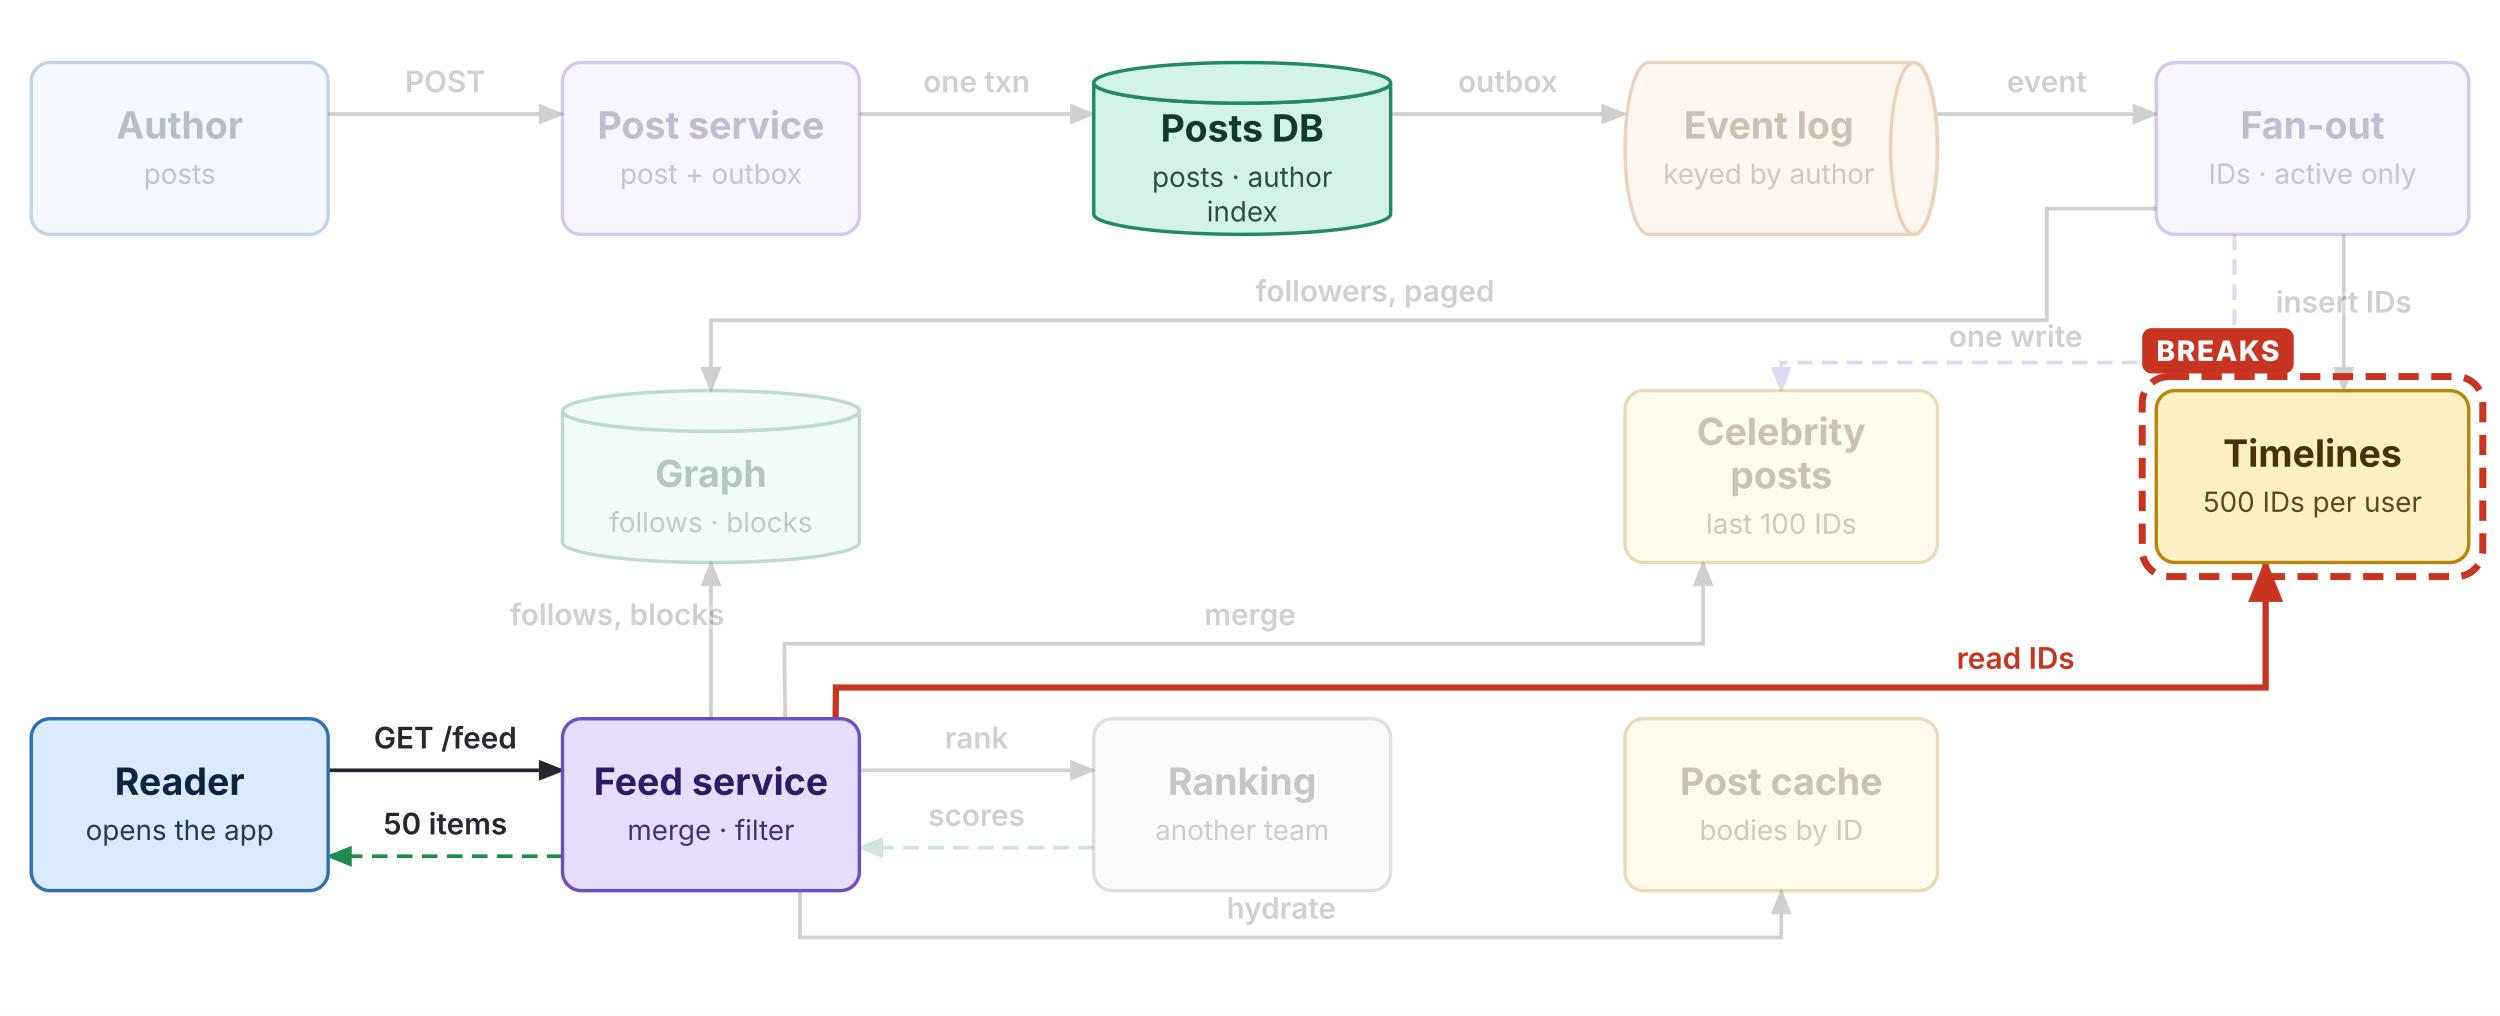
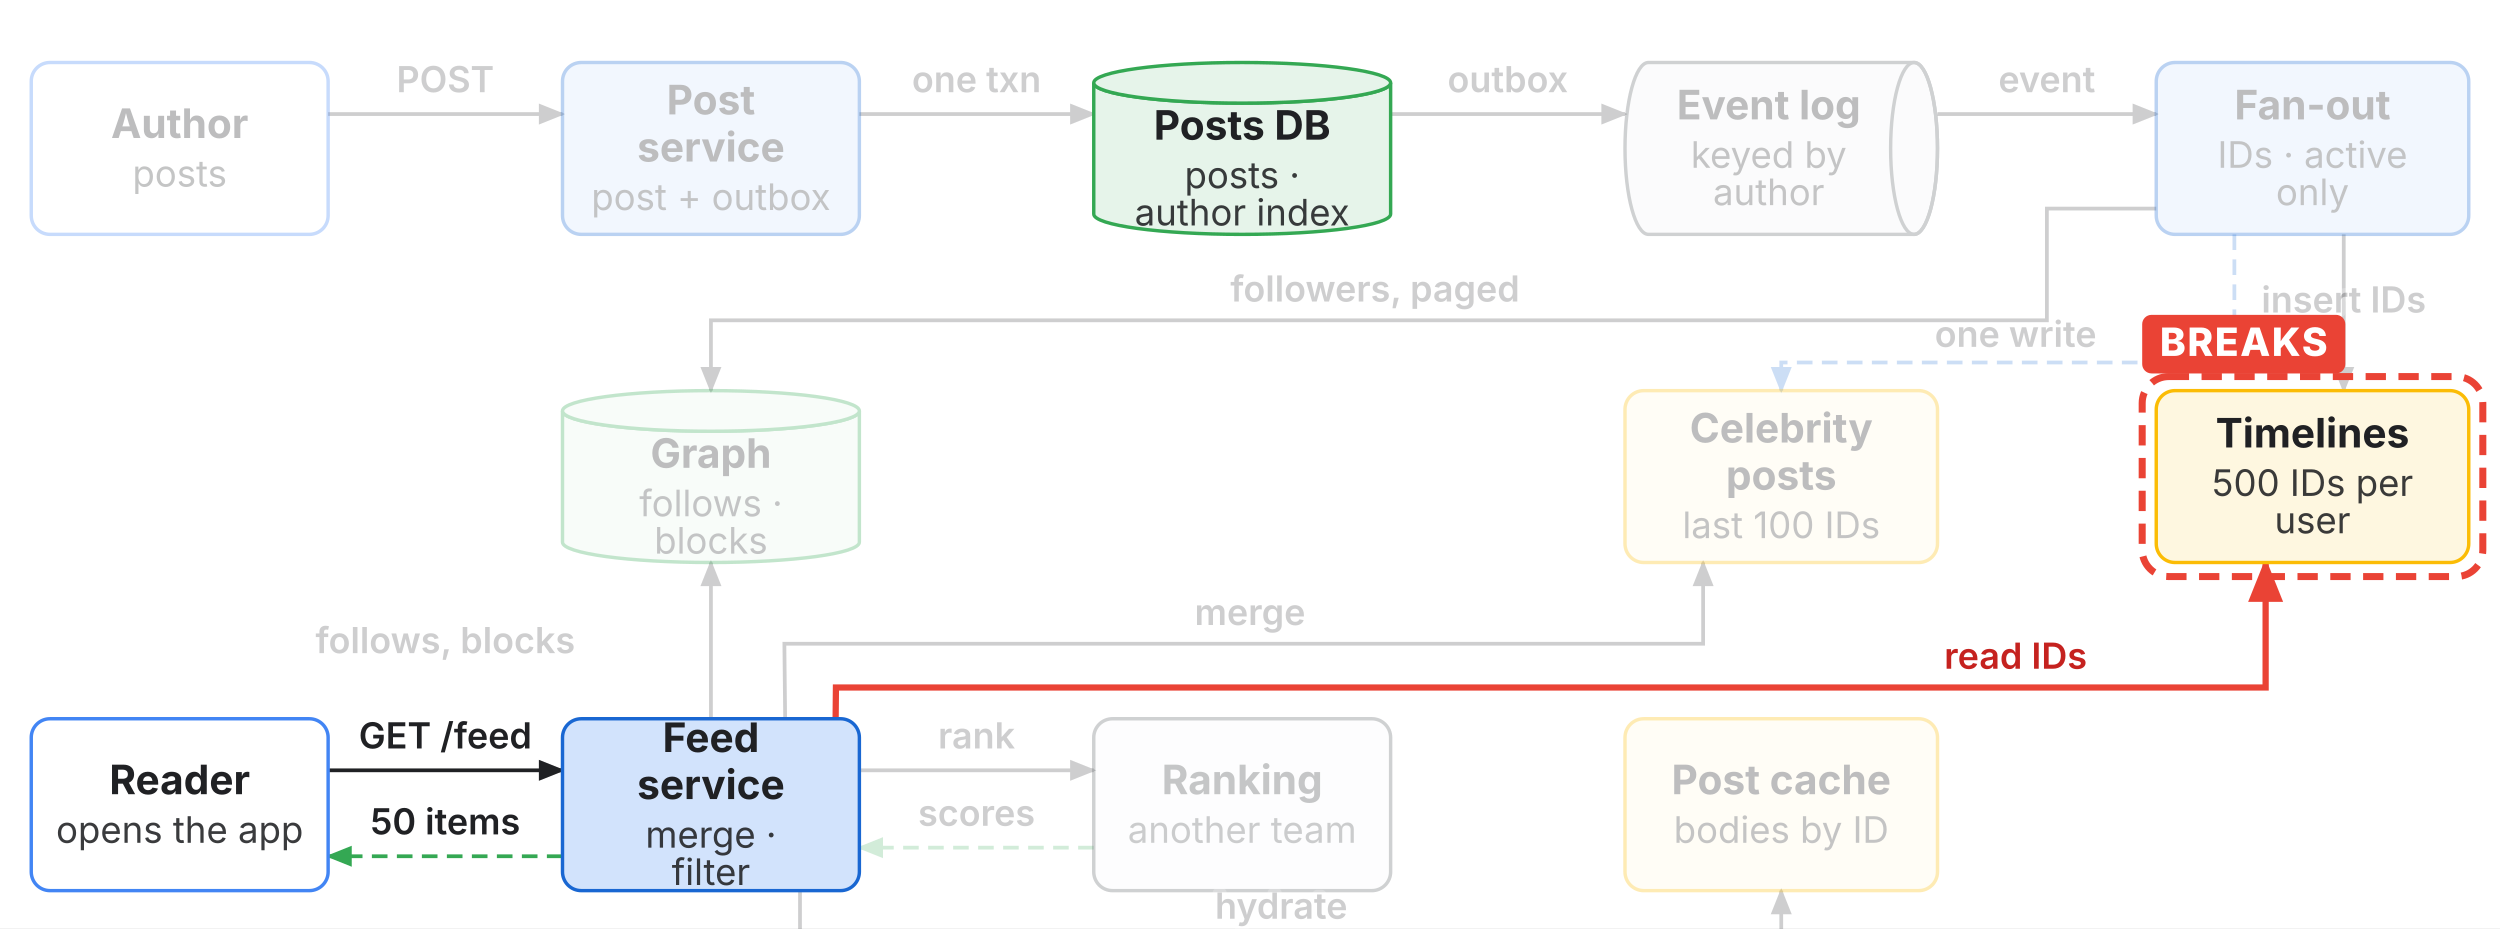
- <svg xmlns="http://www.w3.org/2000/svg" class="base" viewBox="0 0 1600 650" width="1600" height="650">
+ <svg xmlns="http://www.w3.org/2000/svg" class="base" viewBox="0 0 1600 594" width="1600" height="594">
  <defs>
-     <marker id="bs-1f8a4c" viewBox="0 0 10 10" refX="9" refY="5" markerWidth="7" markerHeight="7" orient="auto">
-       <path d="M0,1 L10,5 L0,9 z" fill="#1f8a4c" />
+     <marker id="bs-1967d2" viewBox="0 0 10 10" refX="9" refY="5" markerWidth="7" markerHeight="7" orient="auto">
+       <path d="M0,1 L10,5 L0,9 z" fill="#1967d2" />
    </marker>
-     <marker id="bs-s-1f8a4c" viewBox="0 0 10 10" refX="1" refY="5" markerWidth="7" markerHeight="7" orient="auto">
-       <path d="M10,1 L0,5 L10,9 z" fill="#1f8a4c" />
+     <marker id="bs-s-1967d2" viewBox="0 0 10 10" refX="1" refY="5" markerWidth="7" markerHeight="7" orient="auto">
+       <path d="M10,1 L0,5 L10,9 z" fill="#1967d2" />
    </marker>
-     <marker id="bs-24292f" viewBox="0 0 10 10" refX="9" refY="5" markerWidth="7" markerHeight="7" orient="auto">
-       <path d="M0,1 L10,5 L0,9 z" fill="#24292f" />
+     <marker id="bs-202124" viewBox="0 0 10 10" refX="9" refY="5" markerWidth="7" markerHeight="7" orient="auto">
+       <path d="M0,1 L10,5 L0,9 z" fill="#202124" />
    </marker>
-     <marker id="bs-s-24292f" viewBox="0 0 10 10" refX="1" refY="5" markerWidth="7" markerHeight="7" orient="auto">
-       <path d="M10,1 L0,5 L10,9 z" fill="#24292f" />
+     <marker id="bs-s-202124" viewBox="0 0 10 10" refX="1" refY="5" markerWidth="7" markerHeight="7" orient="auto">
+       <path d="M10,1 L0,5 L10,9 z" fill="#202124" />
    </marker>
-     <marker id="bs-6b4fc4" viewBox="0 0 10 10" refX="9" refY="5" markerWidth="7" markerHeight="7" orient="auto">
-       <path d="M0,1 L10,5 L0,9 z" fill="#6b4fc4" />
+     <marker id="bs-34a853" viewBox="0 0 10 10" refX="9" refY="5" markerWidth="7" markerHeight="7" orient="auto">
+       <path d="M0,1 L10,5 L0,9 z" fill="#34a853" />
    </marker>
-     <marker id="bs-s-6b4fc4" viewBox="0 0 10 10" refX="1" refY="5" markerWidth="7" markerHeight="7" orient="auto">
-       <path d="M10,1 L0,5 L10,9 z" fill="#6b4fc4" />
+     <marker id="bs-s-34a853" viewBox="0 0 10 10" refX="1" refY="5" markerWidth="7" markerHeight="7" orient="auto">
+       <path d="M10,1 L0,5 L10,9 z" fill="#34a853" />
    </marker>
-     <marker id="bs-c8341f" viewBox="0 0 10 10" refX="9" refY="5" markerWidth="7" markerHeight="7" orient="auto">
-       <path d="M0,1 L10,5 L0,9 z" fill="#c8341f" />
+     <marker id="bs-ea4335" viewBox="0 0 10 10" refX="9" refY="5" markerWidth="7" markerHeight="7" orient="auto">
+       <path d="M0,1 L10,5 L0,9 z" fill="#ea4335" />
    </marker>
-     <marker id="bs-s-c8341f" viewBox="0 0 10 10" refX="1" refY="5" markerWidth="7" markerHeight="7" orient="auto">
-       <path d="M10,1 L0,5 L10,9 z" fill="#c8341f" />
+     <marker id="bs-s-ea4335" viewBox="0 0 10 10" refX="1" refY="5" markerWidth="7" markerHeight="7" orient="auto">
+       <path d="M10,1 L0,5 L10,9 z" fill="#ea4335" />
    </marker>
  </defs>
-   <rect width="1600" height="650" fill="#ffffff" />
-   <path d="M210.0,73.0 L360.0,73.0" fill="none" stroke="#24292f" stroke-width="2.4" marker-end="url(#bs-24292f)" opacity="0.22" />
-   <path d="M550.0,73.0 L700.0,73.0" fill="none" stroke="#24292f" stroke-width="2.4" marker-end="url(#bs-24292f)" opacity="0.22" />
-   <path d="M890.0,73.0 L1040.0,73.0" fill="none" stroke="#24292f" stroke-width="2.4" marker-end="url(#bs-24292f)" opacity="0.22" />
-   <path d="M1240.0,73.0 L1380.0,73.0" fill="none" stroke="#24292f" stroke-width="2.4" marker-end="url(#bs-24292f)" opacity="0.22" />
-   <path d="M1380.0,133.5 L1310.0,133.5 L1310.0,205.0 L455.0,205.0 L455.0,250.0" fill="none" stroke="#24292f" stroke-width="2.4" marker-end="url(#bs-24292f)" opacity="0.22" />
-   <path d="M1500.0,150.0 L1500.0,250.0" fill="none" stroke="#24292f" stroke-width="2.4" marker-end="url(#bs-24292f)" opacity="0.22" />
-   <path d="M1430.0,150.0 L1430.0,232.0 L1140.0,232.0 L1140.0,250.0" fill="none" stroke="#6b4fc4" stroke-width="2.4" stroke-dasharray="10 6" marker-end="url(#bs-6b4fc4)" opacity="0.22" />
-   <path d="M210.0,493.0 L360.0,493.0" fill="none" stroke="#24292f" stroke-width="2.4" marker-end="url(#bs-24292f)" />
-   <path d="M360.0,548.0 L210.0,548.0" fill="none" stroke="#1f8a4c" stroke-width="2.4" stroke-dasharray="10 6" marker-end="url(#bs-1f8a4c)" />
-   <path d="M455.0,460.0 L455.0,360.0" fill="none" stroke="#24292f" stroke-width="2.4" marker-end="url(#bs-24292f)" opacity="0.22" />
-   <path d="M502.5,460.0 L502.0,412.0 L1090.0,412.0 L1090.0,360.0" fill="none" stroke="#24292f" stroke-width="2.4" marker-end="url(#bs-24292f)" opacity="0.22" />
-   <path d="M534.8,460.0 L535.0,440.0 L1450.0,440.0 L1450.0,360.0" fill="none" stroke="#c8341f" stroke-width="4" marker-end="url(#bs-c8341f)" />
-   <path d="M550.0,493.0 L700.0,493.0" fill="none" stroke="#24292f" stroke-width="2.4" marker-end="url(#bs-24292f)" opacity="0.22" />
-   <path d="M700.0,542.5 L550.0,542.5" fill="none" stroke="#1f8a4c" stroke-width="2.4" stroke-dasharray="10 6" marker-end="url(#bs-1f8a4c)" opacity="0.22" />
-   <path d="M512.0,570.0 L512.0,600.0 L1140.0,600.0 L1140.0,570.0" fill="none" stroke="#24292f" stroke-width="2.4" marker-end="url(#bs-24292f)" opacity="0.22" />
-   <g opacity="0.3">
-     <rect x="20" y="40" width="190" height="110" rx="12" fill="#dbeafe" stroke="#2f6fb5" stroke-width="2.2" />
-     <text x="115.0" y="88.7" text-anchor="middle" font-family="Inter, Helvetica, Arial, sans-serif" font-size="24" font-weight="700" fill="#0b2540">Author</text>
-     <text x="115.0" y="117.6" text-anchor="middle" font-family="Inter, Helvetica, Arial, sans-serif" font-size="17.8" fill="#0b2540" fill-opacity="0.88">posts</text>
+   <rect x="0" y="0" width="1600" height="594" fill="#ffffff" />
+   <path data-k="e:e1" d="M210.0,73.0 L360.0,73.0" fill="none" stroke="#202124" stroke-width="2.4" marker-end="url(#bs-202124)" opacity="0.22" />
+   <path data-k="e:e2" d="M550.0,73.0 L700.0,73.0" fill="none" stroke="#202124" stroke-width="2.4" marker-end="url(#bs-202124)" opacity="0.22" />
+   <path data-k="e:e3" d="M890.0,73.0 L1040.0,73.0" fill="none" stroke="#202124" stroke-width="2.4" marker-end="url(#bs-202124)" opacity="0.22" />
+   <path data-k="e:e4" d="M1240.0,73.0 L1380.0,73.0" fill="none" stroke="#202124" stroke-width="2.4" marker-end="url(#bs-202124)" opacity="0.22" />
+   <path data-k="e:e5" d="M1380.0,133.5 L1310.0,133.5 L1310.0,205.0 L455.0,205.0 L455.0,250.0" fill="none" stroke="#202124" stroke-width="2.4" marker-end="url(#bs-202124)" opacity="0.22" />
+   <path data-k="e:e6" d="M1500.0,150.0 L1500.0,250.0" fill="none" stroke="#202124" stroke-width="2.4" marker-end="url(#bs-202124)" opacity="0.22" />
+   <path data-k="e:e7" d="M1430.0,150.0 L1430.0,232.0 L1140.0,232.0 L1140.0,250.0" fill="none" stroke="#1967d2" stroke-width="2.4" stroke-dasharray="10 6" marker-end="url(#bs-1967d2)" opacity="0.22" />
+   <path data-k="e:e8" d="M210.0,493.0 L360.0,493.0" fill="none" stroke="#202124" stroke-width="2.4" marker-end="url(#bs-202124)" />
+   <path data-k="e:e9" d="M360.0,548.0 L210.0,548.0" fill="none" stroke="#34a853" stroke-width="2.4" stroke-dasharray="10 6" marker-end="url(#bs-34a853)" />
+   <path data-k="e:e10" d="M455.0,460.0 L455.0,360.0" fill="none" stroke="#202124" stroke-width="2.4" marker-end="url(#bs-202124)" opacity="0.22" />
+   <path data-k="e:e12" d="M502.5,460.0 L502.0,412.0 L1090.0,412.0 L1090.0,360.0" fill="none" stroke="#202124" stroke-width="2.4" marker-end="url(#bs-202124)" opacity="0.22" />
+   <path data-k="e:e13" d="M534.8,460.0 L535.0,440.0 L1450.0,440.0 L1450.0,360.0" fill="none" stroke="#ea4335" stroke-width="4" marker-end="url(#bs-ea4335)" />
+   <path data-k="e:e14" d="M550.0,493.0 L700.0,493.0" fill="none" stroke="#202124" stroke-width="2.4" marker-end="url(#bs-202124)" opacity="0.22" />
+   <path data-k="e:e15" d="M700.0,542.5 L550.0,542.5" fill="none" stroke="#34a853" stroke-width="2.4" stroke-dasharray="10 6" marker-end="url(#bs-34a853)" opacity="0.22" />
+   <path data-k="e:e16" d="M512.0,570.0 L512.0,600.0 L1140.0,600.0 L1140.0,570.0" fill="none" stroke="#202124" stroke-width="2.4" marker-end="url(#bs-202124)" opacity="0.22" />
+   <g data-k="n:author">
+     <g opacity="0.3">
+       <rect x="20" y="40" width="190" height="110" rx="12" fill="#ffffff" stroke="#4285f4" stroke-width="2.2" />
+       <text x="115.0" y="88.3" text-anchor="middle" font-family="Inter, Roboto, sans-serif" font-size="26" font-weight="700" fill="#202124">Author</text>
+       <text x="115.0" y="119.4" text-anchor="middle" font-family="Inter, Roboto, sans-serif" font-size="23.4" fill="#202124" fill-opacity="0.88">posts</text>
+     </g>
  </g>
-   <g opacity="0.3">
-     <rect x="360" y="40" width="190" height="110" rx="12" fill="#e6dcfb" stroke="#6b4fc4" stroke-width="2.2" />
-     <text x="455.0" y="88.7" text-anchor="middle" font-family="Inter, Helvetica, Arial, sans-serif" font-size="24" font-weight="700" fill="#2a1d66">Post service</text>
-     <text x="455.0" y="117.6" text-anchor="middle" font-family="Inter, Helvetica, Arial, sans-serif" font-size="17.8" fill="#2a1d66" fill-opacity="0.88">post + outbox</text>
+   <g data-k="n:postsvc">
+     <g opacity="0.3">
+       <rect x="360" y="40" width="190" height="110" rx="12" fill="#d2e3fc" stroke="#1967d2" stroke-width="2.2" />
+       <text x="455.0" y="73.2" text-anchor="middle" font-family="Inter, Roboto, sans-serif" font-size="26" font-weight="700" fill="#202124">Post</text>
+       <text x="455.0" y="103.4" text-anchor="middle" font-family="Inter, Roboto, sans-serif" font-size="26" font-weight="700" fill="#202124">service</text>
+       <text x="455.0" y="134.4" text-anchor="middle" font-family="Inter, Roboto, sans-serif" font-size="23.4" fill="#202124" fill-opacity="0.88">post + outbox</text>
+     </g>
  </g>
-   <path d="M700,53 a95.0,13 0 0,0 190,0 v84 a95.0,13 0 0,1 -190,0 z" fill="#d3f3e6" stroke="#1f8a63" stroke-width="2.2" />
-   <ellipse cx="795.0" cy="53" rx="95.0" ry="13" fill="#d3f3e6" stroke="#1f8a63" stroke-width="2.2" />
-   <text x="795.0" y="90.6" text-anchor="middle" font-family="Inter, Helvetica, Arial, sans-serif" font-size="24" font-weight="700" fill="#0d3b2a">Posts DB</text>
-   <text x="795.0" y="119.6" text-anchor="middle" font-family="Inter, Helvetica, Arial, sans-serif" font-size="17.8" fill="#0d3b2a" fill-opacity="0.88">posts · author</text>
-   <text x="795.0" y="141.7" text-anchor="middle" font-family="Inter, Helvetica, Arial, sans-serif" font-size="17.8" fill="#0d3b2a" fill-opacity="0.88">index</text>
-   <g opacity="0.3">
-     <path d="M1055,40 h170 a15,55.0 0 0,1 0,110 h-170 a15,55.0 0 0,1 0,-110 z" fill="#fde3cf" stroke="#c26a1b" stroke-width="2.2" />
-     <ellipse cx="1225" cy="95.0" rx="15" ry="55.0" fill="none" stroke="#c26a1b" stroke-width="2.2" />
-     <text x="1132.0" y="88.7" text-anchor="middle" font-family="Inter, Helvetica, Arial, sans-serif" font-size="24" font-weight="700" fill="#4f2a08">Event log</text>
-     <text x="1132.0" y="117.6" text-anchor="middle" font-family="Inter, Helvetica, Arial, sans-serif" font-size="17.8" fill="#4f2a08" fill-opacity="0.88">keyed by author</text>
+   <g data-k="n:postsdb">
+     <path d="M700,53 a95.0,13 0 0,0 190,0 v84 a95.0,13 0 0,1 -190,0 z" fill="#e6f4ea" stroke="#34a853" stroke-width="2.2" />
+     <ellipse cx="795.0" cy="53" rx="95.0" ry="13" fill="#e6f4ea" stroke="#34a853" stroke-width="2.2" />
+     <text x="795.0" y="89.4" text-anchor="middle" font-family="Inter, Roboto, sans-serif" font-size="26" font-weight="700" fill="#202124">Posts DB</text>
+     <text x="795.0" y="120.4" text-anchor="middle" font-family="Inter, Roboto, sans-serif" font-size="23.4" fill="#202124" fill-opacity="0.88">posts ·</text>
+     <text x="795.0" y="144.3" text-anchor="middle" font-family="Inter, Roboto, sans-serif" font-size="23.4" fill="#202124" fill-opacity="0.88">author index</text>
  </g>
-   <g opacity="0.3">
-     <rect x="1380" y="40" width="200" height="110" rx="12" fill="#e6dcfb" stroke="#6b4fc4" stroke-width="2.2" />
-     <text x="1480.0" y="88.7" text-anchor="middle" font-family="Inter, Helvetica, Arial, sans-serif" font-size="24" font-weight="700" fill="#2a1d66">Fan-out</text>
-     <text x="1480.0" y="117.6" text-anchor="middle" font-family="Inter, Helvetica, Arial, sans-serif" font-size="17.8" fill="#2a1d66" fill-opacity="0.88">IDs · active only</text>
+   <g data-k="n:log">
+     <g opacity="0.3">
+       <path d="M1055,40 h170 a15,55.0 0 0,1 0,110 h-170 a15,55.0 0 0,1 0,-110 z" fill="#f1f3f4" stroke="#5f6368" stroke-width="2.2" />
+       <ellipse cx="1225" cy="95.0" rx="15" ry="55.0" fill="none" stroke="#5f6368" stroke-width="2.2" />
+       <text x="1132.0" y="76.4" text-anchor="middle" font-family="Inter, Roboto, sans-serif" font-size="26" font-weight="700" fill="#202124">Event log</text>
+       <text x="1132.0" y="107.4" text-anchor="middle" font-family="Inter, Roboto, sans-serif" font-size="23.4" fill="#202124" fill-opacity="0.88">keyed by</text>
+       <text x="1132.0" y="131.3" text-anchor="middle" font-family="Inter, Roboto, sans-serif" font-size="23.4" fill="#202124" fill-opacity="0.88">author</text>
+     </g>
  </g>
-   <g opacity="0.3">
-     <path d="M360,263 a95.0,13 0 0,0 190,0 v84 a95.0,13 0 0,1 -190,0 z" fill="#d3f3e6" stroke="#1f8a63" stroke-width="2.2" />
-     <ellipse cx="455.0" cy="263" rx="95.0" ry="13" fill="#d3f3e6" stroke="#1f8a63" stroke-width="2.2" />
-     <text x="455.0" y="311.7" text-anchor="middle" font-family="Inter, Helvetica, Arial, sans-serif" font-size="24" font-weight="700" fill="#0d3b2a">Graph</text>
-     <text x="455.0" y="340.6" text-anchor="middle" font-family="Inter, Helvetica, Arial, sans-serif" font-size="17.8" fill="#0d3b2a" fill-opacity="0.88">follows · blocks</text>
+   <g data-k="n:fanout">
+     <g opacity="0.3">
+       <rect x="1380" y="40" width="200" height="110" rx="12" fill="#d2e3fc" stroke="#1967d2" stroke-width="2.2" />
+       <text x="1480.0" y="76.4" text-anchor="middle" font-family="Inter, Roboto, sans-serif" font-size="26" font-weight="700" fill="#202124">Fan-out</text>
+       <text x="1480.0" y="107.4" text-anchor="middle" font-family="Inter, Roboto, sans-serif" font-size="23.4" fill="#202124" fill-opacity="0.88">IDs · active</text>
+       <text x="1480.0" y="131.3" text-anchor="middle" font-family="Inter, Roboto, sans-serif" font-size="23.4" fill="#202124" fill-opacity="0.88">only</text>
+     </g>
  </g>
-   <g opacity="0.3">
-     <rect x="1040" y="250" width="200" height="110" rx="12" fill="#fdf0c2" stroke="#b7860b" stroke-width="2.2" />
-     <text x="1140.0" y="284.8" text-anchor="middle" font-family="Inter, Helvetica, Arial, sans-serif" font-size="24" font-weight="700" fill="#4a3207">Celebrity</text>
-     <text x="1140.0" y="312.6" text-anchor="middle" font-family="Inter, Helvetica, Arial, sans-serif" font-size="24" font-weight="700" fill="#4a3207">posts</text>
-     <text x="1140.0" y="341.6" text-anchor="middle" font-family="Inter, Helvetica, Arial, sans-serif" font-size="17.8" fill="#4a3207" fill-opacity="0.88">last 100 IDs</text>
+   <g data-k="n:graph">
+     <g opacity="0.3">
+       <path d="M360,263 a95.0,13 0 0,0 190,0 v84 a95.0,13 0 0,1 -190,0 z" fill="#e6f4ea" stroke="#34a853" stroke-width="2.2" />
+       <ellipse cx="455.0" cy="263" rx="95.0" ry="13" fill="#e6f4ea" stroke="#34a853" stroke-width="2.2" />
+       <text x="455.0" y="299.4" text-anchor="middle" font-family="Inter, Roboto, sans-serif" font-size="26" font-weight="700" fill="#202124">Graph</text>
+       <text x="455.0" y="330.4" text-anchor="middle" font-family="Inter, Roboto, sans-serif" font-size="23.4" fill="#202124" fill-opacity="0.88">follows ·</text>
+       <text x="455.0" y="354.3" text-anchor="middle" font-family="Inter, Roboto, sans-serif" font-size="23.4" fill="#202124" fill-opacity="0.88">blocks</text>
+     </g>
  </g>
-   <rect x="1380" y="250" width="200" height="110" rx="12" fill="#fdf0c2" stroke="#b7860b" stroke-width="2.2" />
-   <text x="1480.0" y="298.7" text-anchor="middle" font-family="Inter, Helvetica, Arial, sans-serif" font-size="24" font-weight="700" fill="#4a3207">Timelines</text>
-   <text x="1480.0" y="327.6" text-anchor="middle" font-family="Inter, Helvetica, Arial, sans-serif" font-size="17.8" fill="#4a3207" fill-opacity="0.88">500 IDs per user</text>
-   <rect x="20" y="460" width="190" height="110" rx="12" fill="#dbeafe" stroke="#2f6fb5" stroke-width="2.2" />
-   <text x="115.0" y="508.7" text-anchor="middle" font-family="Inter, Helvetica, Arial, sans-serif" font-size="24" font-weight="700" fill="#0b2540">Reader</text>
-   <text x="115.0" y="537.6" text-anchor="middle" font-family="Inter, Helvetica, Arial, sans-serif" font-size="17.8" fill="#0b2540" fill-opacity="0.88">opens the app</text>
-   <rect x="360" y="460" width="190" height="110" rx="12" fill="#e6dcfb" stroke="#6b4fc4" stroke-width="2.2" />
-   <text x="455.0" y="508.7" text-anchor="middle" font-family="Inter, Helvetica, Arial, sans-serif" font-size="24" font-weight="700" fill="#2a1d66">Feed service</text>
-   <text x="455.0" y="537.6" text-anchor="middle" font-family="Inter, Helvetica, Arial, sans-serif" font-size="17.8" fill="#2a1d66" fill-opacity="0.88">merge · filter</text>
-   <g opacity="0.3">
-     <rect x="700" y="460" width="190" height="110" rx="12" fill="#eceff2" stroke="#8c959f" stroke-width="2.2" />
-     <text x="795.0" y="508.7" text-anchor="middle" font-family="Inter, Helvetica, Arial, sans-serif" font-size="24" font-weight="700" fill="#3a424a">Ranking</text>
-     <text x="795.0" y="537.6" text-anchor="middle" font-family="Inter, Helvetica, Arial, sans-serif" font-size="17.8" fill="#3a424a" fill-opacity="0.88">another team</text>
+   <g data-k="n:celeb">
+     <g opacity="0.3">
+       <rect x="1040" y="250" width="200" height="110" rx="12" fill="#fef7e0" stroke="#fbbc05" stroke-width="2.2" />
+       <text x="1140.0" y="283.2" text-anchor="middle" font-family="Inter, Roboto, sans-serif" font-size="26" font-weight="700" fill="#202124">Celebrity</text>
+       <text x="1140.0" y="313.4" text-anchor="middle" font-family="Inter, Roboto, sans-serif" font-size="26" font-weight="700" fill="#202124">posts</text>
+       <text x="1140.0" y="344.4" text-anchor="middle" font-family="Inter, Roboto, sans-serif" font-size="23.4" fill="#202124" fill-opacity="0.88">last 100 IDs</text>
+     </g>
  </g>
-   <g opacity="0.3">
-     <rect x="1040" y="460" width="200" height="110" rx="12" fill="#fdf0c2" stroke="#b7860b" stroke-width="2.2" />
-     <text x="1140.0" y="508.7" text-anchor="middle" font-family="Inter, Helvetica, Arial, sans-serif" font-size="24" font-weight="700" fill="#4a3207">Post cache</text>
-     <text x="1140.0" y="537.6" text-anchor="middle" font-family="Inter, Helvetica, Arial, sans-serif" font-size="17.8" fill="#4a3207" fill-opacity="0.88">bodies by ID</text>
+   <g data-k="n:timeline">
+     <rect x="1380" y="250" width="200" height="110" rx="12" fill="#fef7e0" stroke="#fbbc05" stroke-width="2.2" />
+     <text x="1480.0" y="286.4" text-anchor="middle" font-family="Inter, Roboto, sans-serif" font-size="26" font-weight="700" fill="#202124">Timelines</text>
+     <text x="1480.0" y="317.4" text-anchor="middle" font-family="Inter, Roboto, sans-serif" font-size="23.4" fill="#202124" fill-opacity="0.88">500 IDs per</text>
+     <text x="1480.0" y="341.3" text-anchor="middle" font-family="Inter, Roboto, sans-serif" font-size="23.4" fill="#202124" fill-opacity="0.88">user</text>
  </g>
-   <text x="285.0" y="59.0" text-anchor="middle" font-family="Inter, Helvetica, Arial, sans-serif" font-size="19" font-weight="600" fill="#24292f" paint-order="stroke" stroke="#ffffff" stroke-width="6" stroke-linejoin="round" opacity="0.22">POST</text>
-   <text x="625.0" y="59.0" text-anchor="middle" font-family="Inter, Helvetica, Arial, sans-serif" font-size="19" font-weight="600" fill="#24292f" paint-order="stroke" stroke="#ffffff" stroke-width="6" stroke-linejoin="round" opacity="0.22">one txn</text>
-   <text x="965.0" y="59.0" text-anchor="middle" font-family="Inter, Helvetica, Arial, sans-serif" font-size="19" font-weight="600" fill="#24292f" paint-order="stroke" stroke="#ffffff" stroke-width="6" stroke-linejoin="round" opacity="0.22">outbox</text>
-   <text x="1310.0" y="59.0" text-anchor="middle" font-family="Inter, Helvetica, Arial, sans-serif" font-size="19" font-weight="600" fill="#24292f" paint-order="stroke" stroke="#ffffff" stroke-width="6" stroke-linejoin="round" opacity="0.22">event</text>
-   <text x="880.0" y="193.0" text-anchor="middle" font-family="Inter, Helvetica, Arial, sans-serif" font-size="19" font-weight="600" fill="#24292f" paint-order="stroke" stroke="#ffffff" stroke-width="6" stroke-linejoin="round" opacity="0.22">followers, paged</text>
-   <text x="1500.0" y="200.0" text-anchor="middle" font-family="Inter, Helvetica, Arial, sans-serif" font-size="19" font-weight="600" fill="#24292f" paint-order="stroke" stroke="#ffffff" stroke-width="6" stroke-linejoin="round" opacity="0.22">insert IDs</text>
-   <text x="1290.0" y="222.0" text-anchor="middle" font-family="Inter, Helvetica, Arial, sans-serif" font-size="19" font-weight="600" fill="#24292f" paint-order="stroke" stroke="#ffffff" stroke-width="6" stroke-linejoin="round" opacity="0.22">one write</text>
-   <text x="285.0" y="479.0" text-anchor="middle" font-family="Inter, Helvetica, Arial, sans-serif" font-size="19" font-weight="600" fill="#24292f" paint-order="stroke" stroke="#ffffff" stroke-width="6" stroke-linejoin="round">GET /feed</text>
-   <text x="285.0" y="534.0" text-anchor="middle" font-family="Inter, Helvetica, Arial, sans-serif" font-size="19" font-weight="600" fill="#24292f" paint-order="stroke" stroke="#ffffff" stroke-width="6" stroke-linejoin="round">50 items</text>
-   <text x="395.0" y="400.0" text-anchor="middle" font-family="Inter, Helvetica, Arial, sans-serif" font-size="19" font-weight="600" fill="#24292f" paint-order="stroke" stroke="#ffffff" stroke-width="6" stroke-linejoin="round" opacity="0.22">follows, blocks</text>
-   <text x="800.0" y="400.0" text-anchor="middle" font-family="Inter, Helvetica, Arial, sans-serif" font-size="19" font-weight="600" fill="#24292f" paint-order="stroke" stroke="#ffffff" stroke-width="6" stroke-linejoin="round" opacity="0.22">merge</text>
-   <text x="1290.0" y="428.0" text-anchor="middle" font-family="Inter, Helvetica, Arial, sans-serif" font-size="19" font-weight="600" fill="#c8341f" paint-order="stroke" stroke="#ffffff" stroke-width="6" stroke-linejoin="round">read IDs</text>
-   <text x="625.0" y="479.0" text-anchor="middle" font-family="Inter, Helvetica, Arial, sans-serif" font-size="19" font-weight="600" fill="#24292f" paint-order="stroke" stroke="#ffffff" stroke-width="6" stroke-linejoin="round" opacity="0.22">rank</text>
-   <text x="625.0" y="528.5" text-anchor="middle" font-family="Inter, Helvetica, Arial, sans-serif" font-size="19" font-weight="600" fill="#24292f" paint-order="stroke" stroke="#ffffff" stroke-width="6" stroke-linejoin="round" opacity="0.22">scores</text>
-   <text x="820.0" y="588.0" text-anchor="middle" font-family="Inter, Helvetica, Arial, sans-serif" font-size="19" font-weight="600" fill="#24292f" paint-order="stroke" stroke="#ffffff" stroke-width="6" stroke-linejoin="round" opacity="0.22">hydrate</text>
-   <rect x="1371" y="241" width="218" height="128" rx="17" fill="none" stroke="#c8341f" stroke-width="4.5" stroke-dasharray="13 8" />
-   <rect x="1371" y="210" width="97.0" height="29" rx="6" fill="#c8341f" />
-   <text x="1419.5" y="231" text-anchor="middle" font-family="Inter, Helvetica, Arial, sans-serif" font-size="18" font-weight="800" letter-spacing="1" fill="#ffffff">BREAKS</text>
+   <g data-k="n:reader">
+     <rect x="20" y="460" width="190" height="110" rx="12" fill="#ffffff" stroke="#4285f4" stroke-width="2.2" />
+     <text x="115.0" y="508.3" text-anchor="middle" font-family="Inter, Roboto, sans-serif" font-size="26" font-weight="700" fill="#202124">Reader</text>
+     <text x="115.0" y="539.4" text-anchor="middle" font-family="Inter, Roboto, sans-serif" font-size="23.4" fill="#202124" fill-opacity="0.88">opens the app</text>
+   </g>
+   <g data-k="n:feed">
+     <rect x="360" y="460" width="190" height="110" rx="12" fill="#d2e3fc" stroke="#1967d2" stroke-width="2.2" />
+     <text x="455.0" y="481.3" text-anchor="middle" font-family="Inter, Roboto, sans-serif" font-size="26" font-weight="700" fill="#202124">Feed</text>
+     <text x="455.0" y="511.4" text-anchor="middle" font-family="Inter, Roboto, sans-serif" font-size="26" font-weight="700" fill="#202124">service</text>
+     <text x="455.0" y="542.5" text-anchor="middle" font-family="Inter, Roboto, sans-serif" font-size="23.4" fill="#202124" fill-opacity="0.88">merge ·</text>
+     <text x="455.0" y="566.4" text-anchor="middle" font-family="Inter, Roboto, sans-serif" font-size="23.4" fill="#202124" fill-opacity="0.88">filter</text>
+   </g>
+   <g data-k="n:ranking">
+     <g opacity="0.3">
+       <rect x="700" y="460" width="190" height="110" rx="12" fill="#f8f9fa" stroke="#5f6368" stroke-width="2.2" />
+       <text x="795.0" y="508.3" text-anchor="middle" font-family="Inter, Roboto, sans-serif" font-size="26" font-weight="700" fill="#3c4043">Ranking</text>
+       <text x="795.0" y="539.4" text-anchor="middle" font-family="Inter, Roboto, sans-serif" font-size="23.4" fill="#3c4043" fill-opacity="0.88">another team</text>
+     </g>
+   </g>
+   <g data-k="n:postcache">
+     <g opacity="0.3">
+       <rect x="1040" y="460" width="200" height="110" rx="12" fill="#fef7e0" stroke="#fbbc05" stroke-width="2.2" />
+       <text x="1140.0" y="508.3" text-anchor="middle" font-family="Inter, Roboto, sans-serif" font-size="26" font-weight="700" fill="#202124">Post cache</text>
+       <text x="1140.0" y="539.4" text-anchor="middle" font-family="Inter, Roboto, sans-serif" font-size="23.4" fill="#202124" fill-opacity="0.88">bodies by ID</text>
+     </g>
+   </g>
+   <text data-k="e:e1" x="285.0" y="59.0" text-anchor="middle" font-family="Inter, Roboto, sans-serif" font-size="23" font-weight="600" fill="#202124" paint-order="stroke" stroke="#ffffff" stroke-width="6" stroke-linejoin="round" opacity="0.22">POST</text>
+   <text data-k="e:e2" x="625.0" y="59.0" text-anchor="middle" font-family="Inter, Roboto, sans-serif" font-size="23" font-weight="600" fill="#202124" paint-order="stroke" stroke="#ffffff" stroke-width="6" stroke-linejoin="round" opacity="0.22">one txn</text>
+   <text data-k="e:e3" x="965.0" y="59.0" text-anchor="middle" font-family="Inter, Roboto, sans-serif" font-size="23" font-weight="600" fill="#202124" paint-order="stroke" stroke="#ffffff" stroke-width="6" stroke-linejoin="round" opacity="0.22">outbox</text>
+   <text data-k="e:e4" x="1310.0" y="59.0" text-anchor="middle" font-family="Inter, Roboto, sans-serif" font-size="23" font-weight="600" fill="#202124" paint-order="stroke" stroke="#ffffff" stroke-width="6" stroke-linejoin="round" opacity="0.22">event</text>
+   <text data-k="e:e5" x="880.0" y="193.0" text-anchor="middle" font-family="Inter, Roboto, sans-serif" font-size="23" font-weight="600" fill="#202124" paint-order="stroke" stroke="#ffffff" stroke-width="6" stroke-linejoin="round" opacity="0.22">followers, paged</text>
+   <text data-k="e:e6" x="1500.0" y="200.0" text-anchor="middle" font-family="Inter, Roboto, sans-serif" font-size="23" font-weight="600" fill="#202124" paint-order="stroke" stroke="#ffffff" stroke-width="6" stroke-linejoin="round" opacity="0.22">insert IDs</text>
+   <text data-k="e:e7" x="1290.0" y="222.0" text-anchor="middle" font-family="Inter, Roboto, sans-serif" font-size="23" font-weight="600" fill="#202124" paint-order="stroke" stroke="#ffffff" stroke-width="6" stroke-linejoin="round" opacity="0.22">one write</text>
+   <text data-k="e:e8" x="285.0" y="479.0" text-anchor="middle" font-family="Inter, Roboto, sans-serif" font-size="23" font-weight="600" fill="#202124" paint-order="stroke" stroke="#ffffff" stroke-width="6" stroke-linejoin="round">GET /feed</text>
+   <text data-k="e:e9" x="285.0" y="534.0" text-anchor="middle" font-family="Inter, Roboto, sans-serif" font-size="23" font-weight="600" fill="#202124" paint-order="stroke" stroke="#ffffff" stroke-width="6" stroke-linejoin="round">50 items</text>
+   <text data-k="e:e10" x="285.0" y="418.0" text-anchor="middle" font-family="Inter, Roboto, sans-serif" font-size="23" font-weight="600" fill="#202124" paint-order="stroke" stroke="#ffffff" stroke-width="6" stroke-linejoin="round" opacity="0.22">follows, blocks</text>
+   <text data-k="e:e12" x="800.0" y="400.0" text-anchor="middle" font-family="Inter, Roboto, sans-serif" font-size="23" font-weight="600" fill="#202124" paint-order="stroke" stroke="#ffffff" stroke-width="6" stroke-linejoin="round" opacity="0.22">merge</text>
+   <text data-k="e:e13" x="1290.0" y="428.0" text-anchor="middle" font-family="Inter, Roboto, sans-serif" font-size="23" font-weight="600" fill="#C5221F" paint-order="stroke" stroke="#ffffff" stroke-width="6" stroke-linejoin="round">read IDs</text>
+   <text data-k="e:e14" x="625.0" y="479.0" text-anchor="middle" font-family="Inter, Roboto, sans-serif" font-size="23" font-weight="600" fill="#202124" paint-order="stroke" stroke="#ffffff" stroke-width="6" stroke-linejoin="round" opacity="0.22">rank</text>
+   <text data-k="e:e15" x="625.0" y="528.5" text-anchor="middle" font-family="Inter, Roboto, sans-serif" font-size="23" font-weight="600" fill="#202124" paint-order="stroke" stroke="#ffffff" stroke-width="6" stroke-linejoin="round" opacity="0.22">scores</text>
+   <text data-k="e:e16" x="820.0" y="588.0" text-anchor="middle" font-family="Inter, Roboto, sans-serif" font-size="23" font-weight="600" fill="#202124" paint-order="stroke" stroke="#ffffff" stroke-width="6" stroke-linejoin="round" opacity="0.22">hydrate</text>
+   <g data-k="m:timeline">
+     <rect x="1371" y="241" width="218" height="128" rx="17" fill="none" stroke="#ea4335" stroke-width="4.5" stroke-dasharray="13 8" />
+     <rect x="1371" y="201.5" width="130.0" height="37.5" rx="6" fill="#ea4335" />
+     <text x="1436.0" y="227.8" text-anchor="middle" font-family="Inter, Roboto, sans-serif" font-size="25" font-weight="800" letter-spacing="1" fill="#ffffff">BREAKS</text>
+   </g>
</svg>
